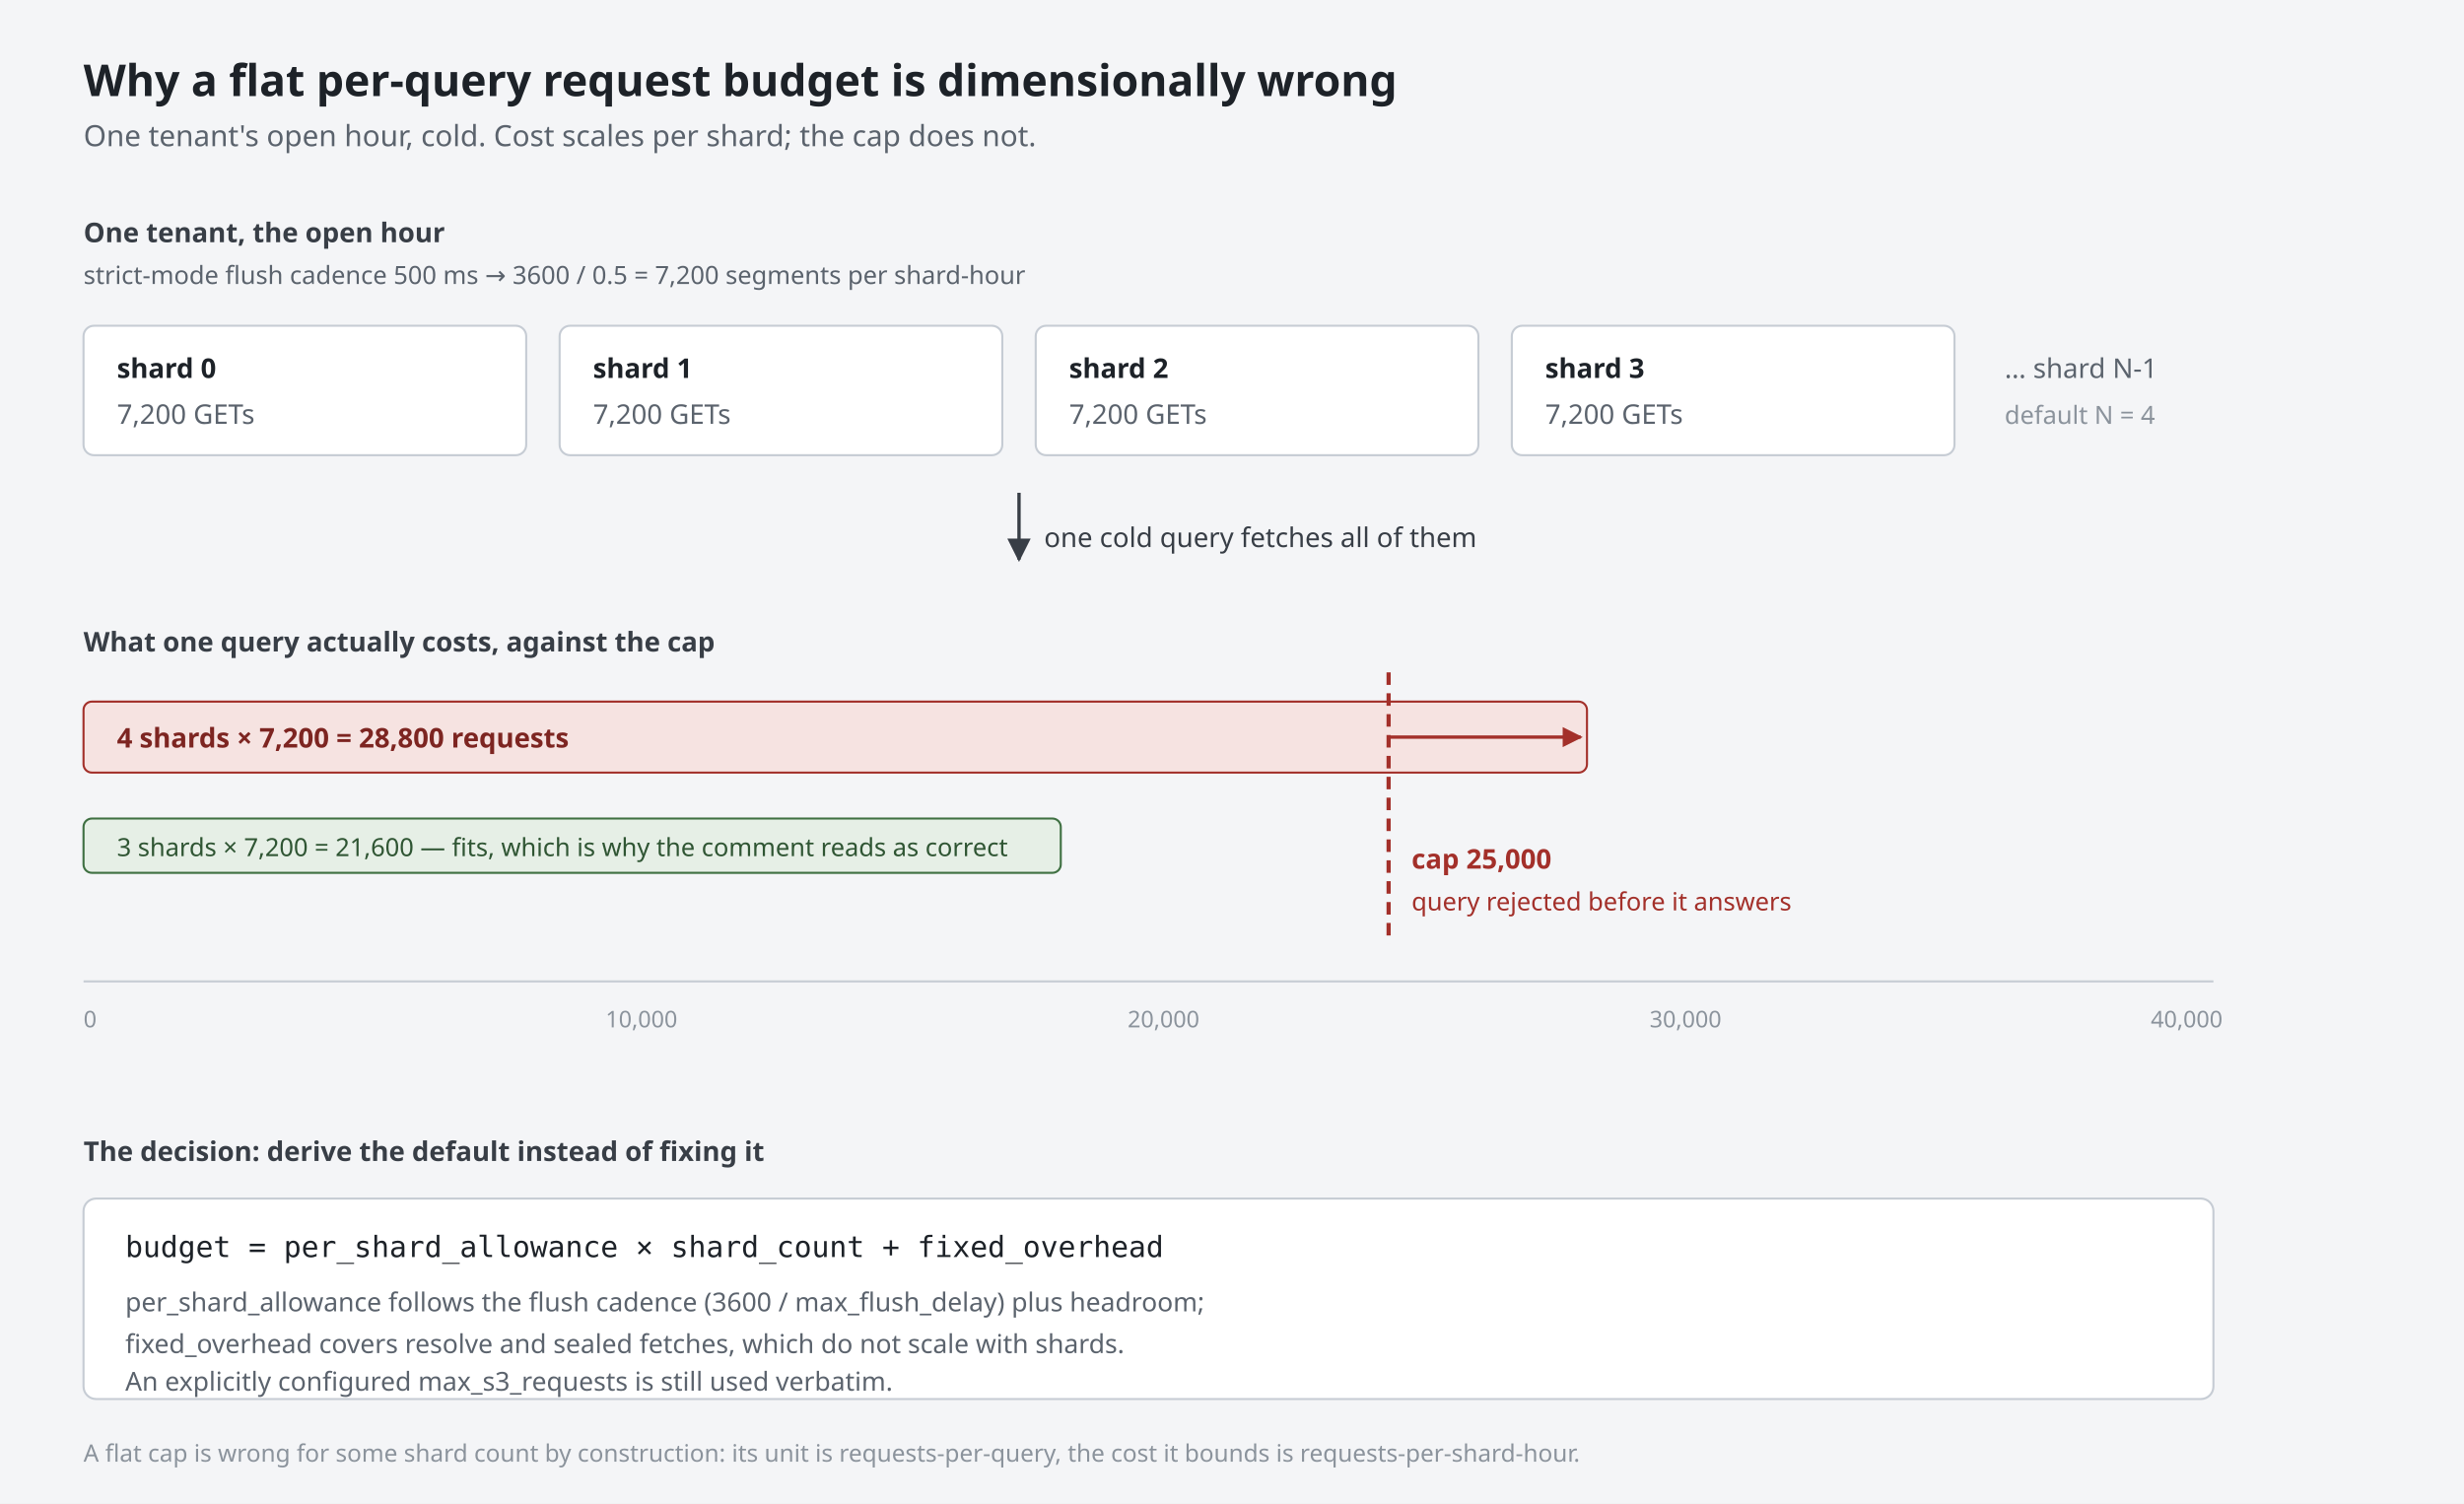
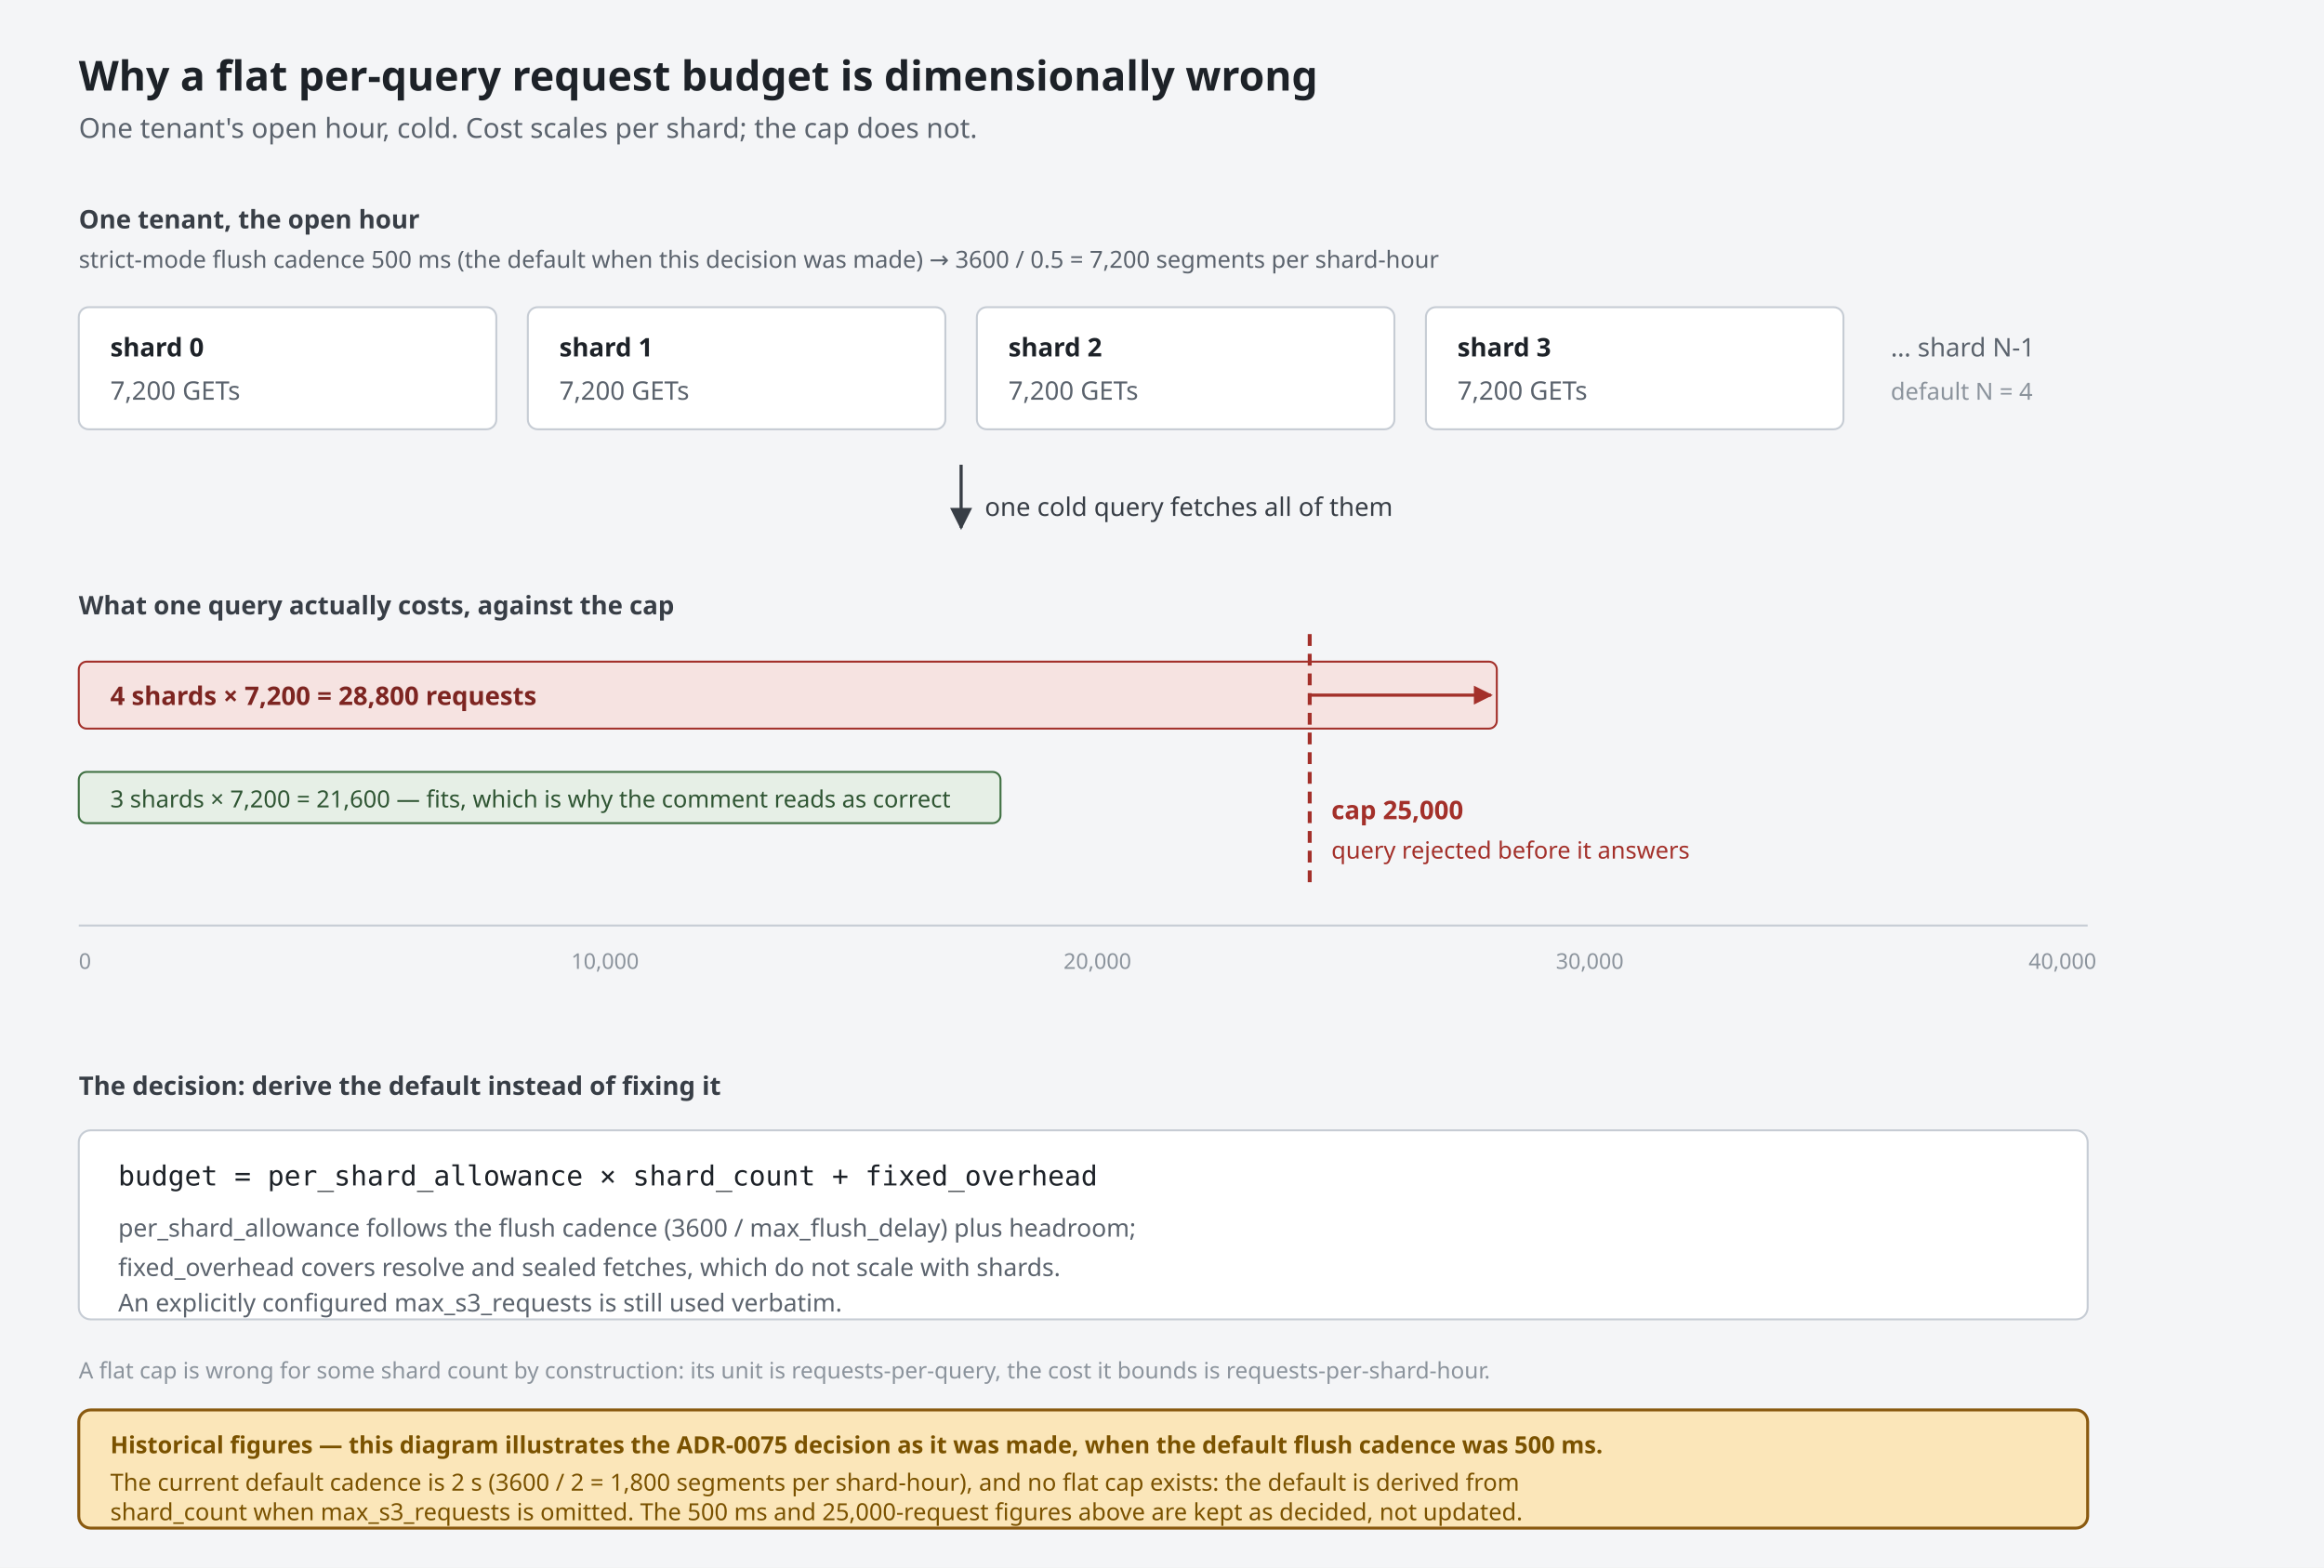
- <svg xmlns="http://www.w3.org/2000/svg" width="1180" height="720" viewBox="0 0 1180 720" font-family="system-ui, sans-serif">
+ <svg xmlns="http://www.w3.org/2000/svg" width="1180" height="796" viewBox="0 0 1180 796" font-family="system-ui, sans-serif" role="img" aria-label="Query request budget: why a flat per-query request cap is dimensionally wrong. One cold query over a tenant's open hour fetches every shard's segments, so cost scales with shard count while a flat cap does not; the decision derives the default from the shard count instead.">
  <defs>
    <marker id="arrow" viewBox="0 0 10 10" refX="9" refY="5" markerWidth="7" markerHeight="7" orient="auto-start-reverse">
      <path d="M0,0 L10,5 L0,10 z" fill="#383e46" />
    </marker>
    <marker id="arrowred" viewBox="0 0 10 10" refX="9" refY="5" markerWidth="6" markerHeight="6" orient="auto-start-reverse">
      <path d="M0,0 L10,5 L0,10 z" fill="#a3302a" />
    </marker>
  </defs>
-   <rect x="0" y="0" width="1180" height="720" fill="#f4f5f7" />
+   <rect x="0" y="0" width="1180" height="796" fill="#f4f5f7" />
  <text x="40" y="46" font-size="21" font-weight="640" fill="#1d2228">Why a flat per-query request budget is dimensionally wrong</text>
  <text x="40" y="70" font-size="14" fill="#5b636d">One tenant's open hour, cold. Cost scales per shard; the cap does not.</text>
  <text x="40" y="116" font-size="13" font-weight="640" fill="#383e46">One tenant, the open hour</text>
-   <text x="40" y="136" font-size="12" fill="#5b636d">strict-mode flush cadence 500 ms → 3600 / 0.5 = 7,200 segments per shard-hour</text>
+   <text x="40" y="136" font-size="12" fill="#5b636d">strict-mode flush cadence 500 ms (the default when this decision was made) → 3600 / 0.5 = 7,200 segments per shard-hour</text>
  <g>
    <rect x="40" y="156" width="212" height="62" rx="5" fill="#fff" stroke="#c6ccd4" />
    <text x="56" y="181" font-size="13" font-weight="600" fill="#1d2228">shard 0</text>
    <text x="56" y="203" font-size="13" fill="#5b636d">7,200 GETs</text>
    <rect x="268" y="156" width="212" height="62" rx="5" fill="#fff" stroke="#c6ccd4" />
    <text x="284" y="181" font-size="13" font-weight="600" fill="#1d2228">shard 1</text>
    <text x="284" y="203" font-size="13" fill="#5b636d">7,200 GETs</text>
    <rect x="496" y="156" width="212" height="62" rx="5" fill="#fff" stroke="#c6ccd4" />
    <text x="512" y="181" font-size="13" font-weight="600" fill="#1d2228">shard 2</text>
    <text x="512" y="203" font-size="13" fill="#5b636d">7,200 GETs</text>
    <rect x="724" y="156" width="212" height="62" rx="5" fill="#fff" stroke="#c6ccd4" />
    <text x="740" y="181" font-size="13" font-weight="600" fill="#1d2228">shard 3</text>
    <text x="740" y="203" font-size="13" fill="#5b636d">7,200 GETs</text>
    <text x="960" y="181" font-size="13" fill="#5b636d">… shard N-1</text>
    <text x="960" y="203" font-size="12" fill="#8b939c">default N = 4</text>
  </g>
  <path d="M488,236 L488,268" stroke="#383e46" stroke-width="1.6" marker-end="url(#arrow)" />
  <text x="500" y="262" font-size="13" fill="#383e46">one cold query fetches all of them</text>
  <text x="40" y="312" font-size="13" font-weight="640" fill="#383e46">What one query actually costs, against the cap</text>
  <line x1="40" y1="470" x2="1060" y2="470" stroke="#c6ccd4" stroke-width="1" />
  <text x="40" y="492" font-size="11" fill="#8b939c">0</text>
  <text x="290" y="492" font-size="11" fill="#8b939c">10,000</text>
  <text x="540" y="492" font-size="11" fill="#8b939c">20,000</text>
  <text x="790" y="492" font-size="11" fill="#8b939c">30,000</text>
  <text x="1030" y="492" font-size="11" fill="#8b939c">40,000</text>
  <rect x="40" y="336" width="720" height="34" rx="4" fill="#f6e3e1" stroke="#a3302a" />
  <text x="56" y="358" font-size="13" font-weight="600" fill="#7d2521">4 shards × 7,200 = 28,800 requests</text>
  <line x1="665" y1="322" x2="665" y2="452" stroke="#a3302a" stroke-width="2" stroke-dasharray="6 4" />
  <text x="676" y="416" font-size="13" font-weight="600" fill="#a3302a">cap 25,000</text>
  <text x="676" y="436" font-size="12" fill="#a3302a">query rejected before it answers</text>
  <path d="M665,353 L757,353" stroke="#a3302a" stroke-width="1.6" marker-end="url(#arrowred)" />
  <rect x="40" y="392" width="468" height="26" rx="4" fill="#e6efe6" stroke="#3f7042" />
  <text x="56" y="410" font-size="12" fill="#2f5533">3 shards × 7,200 = 21,600 — fits, which is why the comment reads as correct</text>
  <text x="40" y="556" font-size="13" font-weight="640" fill="#383e46">The decision: derive the default instead of fixing it</text>
  <rect x="40" y="574" width="1020" height="96" rx="6" fill="#fff" stroke="#c6ccd4" />
  <text x="60" y="602" font-size="14" font-family="ui-monospace, Menlo, monospace" fill="#1d2228">budget = per_shard_allowance × shard_count + fixed_overhead</text>
  <text x="60" y="628" font-size="12.5" fill="#5b636d">per_shard_allowance follows the flush cadence (3600 / max_flush_delay) plus headroom;</text>
  <text x="60" y="648" font-size="12.5" fill="#5b636d">fixed_overhead covers resolve and sealed fetches, which do not scale with shards.</text>
  <text x="60" y="666" font-size="12.5" fill="#5b636d">An explicitly configured max_s3_requests is still used verbatim.</text>
  <text x="40" y="700" font-size="11.5" fill="#8b939c">A flat cap is wrong for some shard count by construction: its unit is requests-per-query, the cost it bounds is requests-per-shard-hour.</text>
+   <rect x="40" y="716" width="1020" height="60" rx="6" fill="#fbe6b9" stroke="#8a5a10" stroke-width="1.5" />
+   <text x="56" y="738" font-size="12" font-weight="600" fill="#7a5200">Historical figures — this diagram illustrates the ADR-0075 decision as it was made, when the default flush cadence was 500 ms.</text>
+   <text x="56" y="757" font-size="12" fill="#7a5200">The current default cadence is 2 s (3600 / 2 = 1,800 segments per shard-hour), and no flat cap exists: the default is derived from</text>
+   <text x="56" y="772" font-size="12" fill="#7a5200">shard_count when max_s3_requests is omitted. The 500 ms and 25,000-request figures above are kept as decided, not updated.</text>
</svg>
